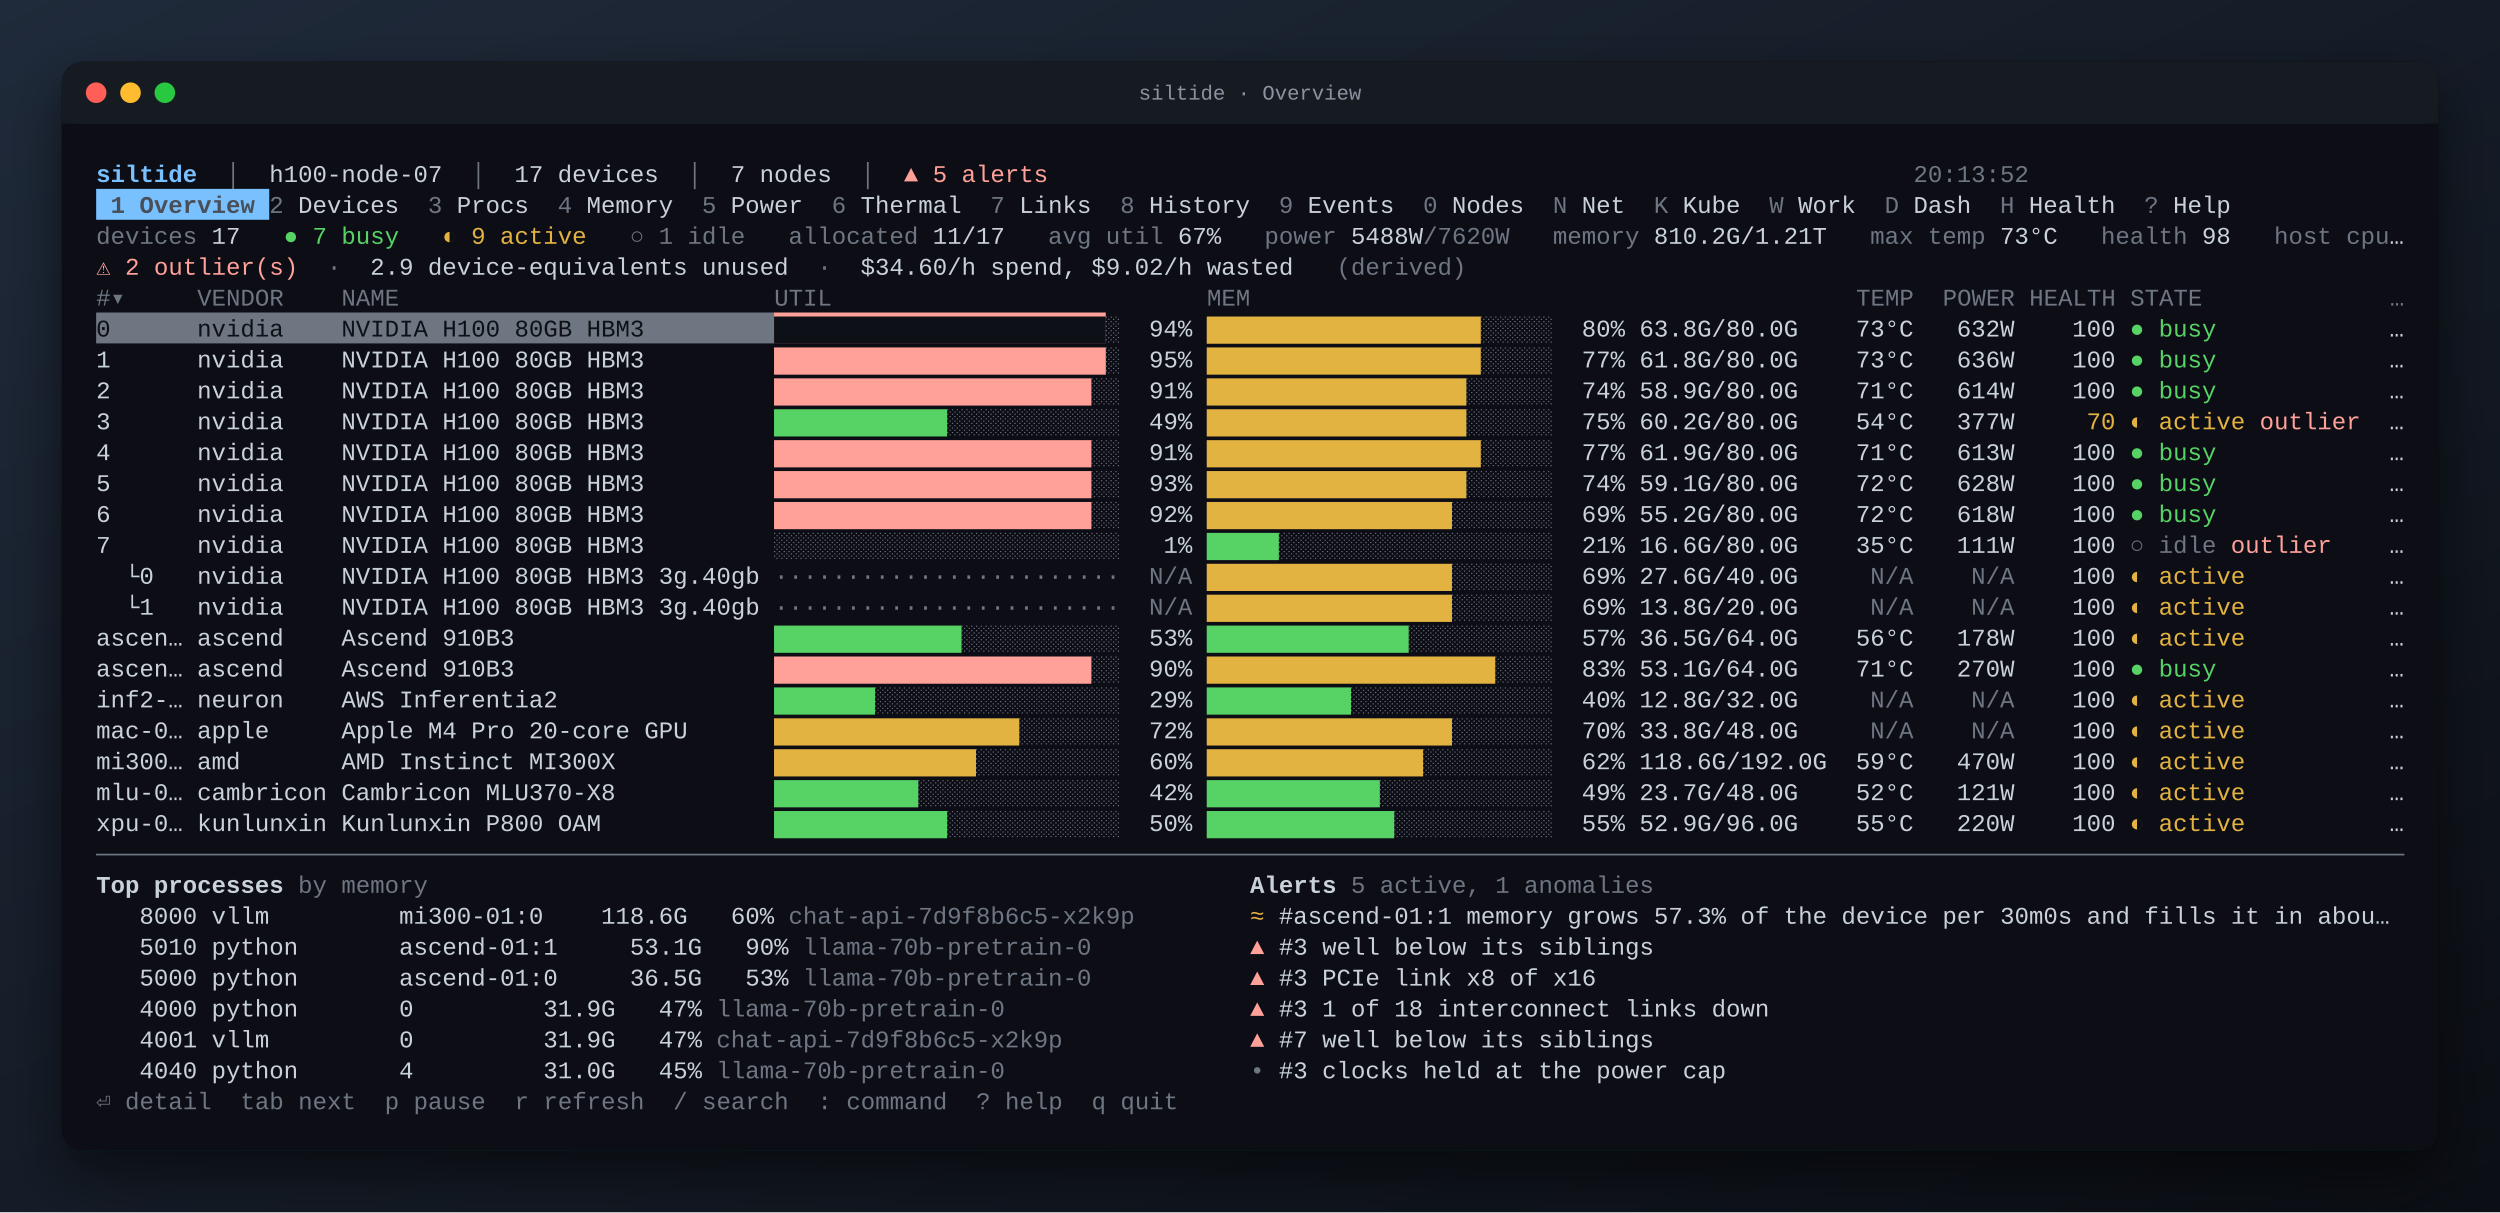
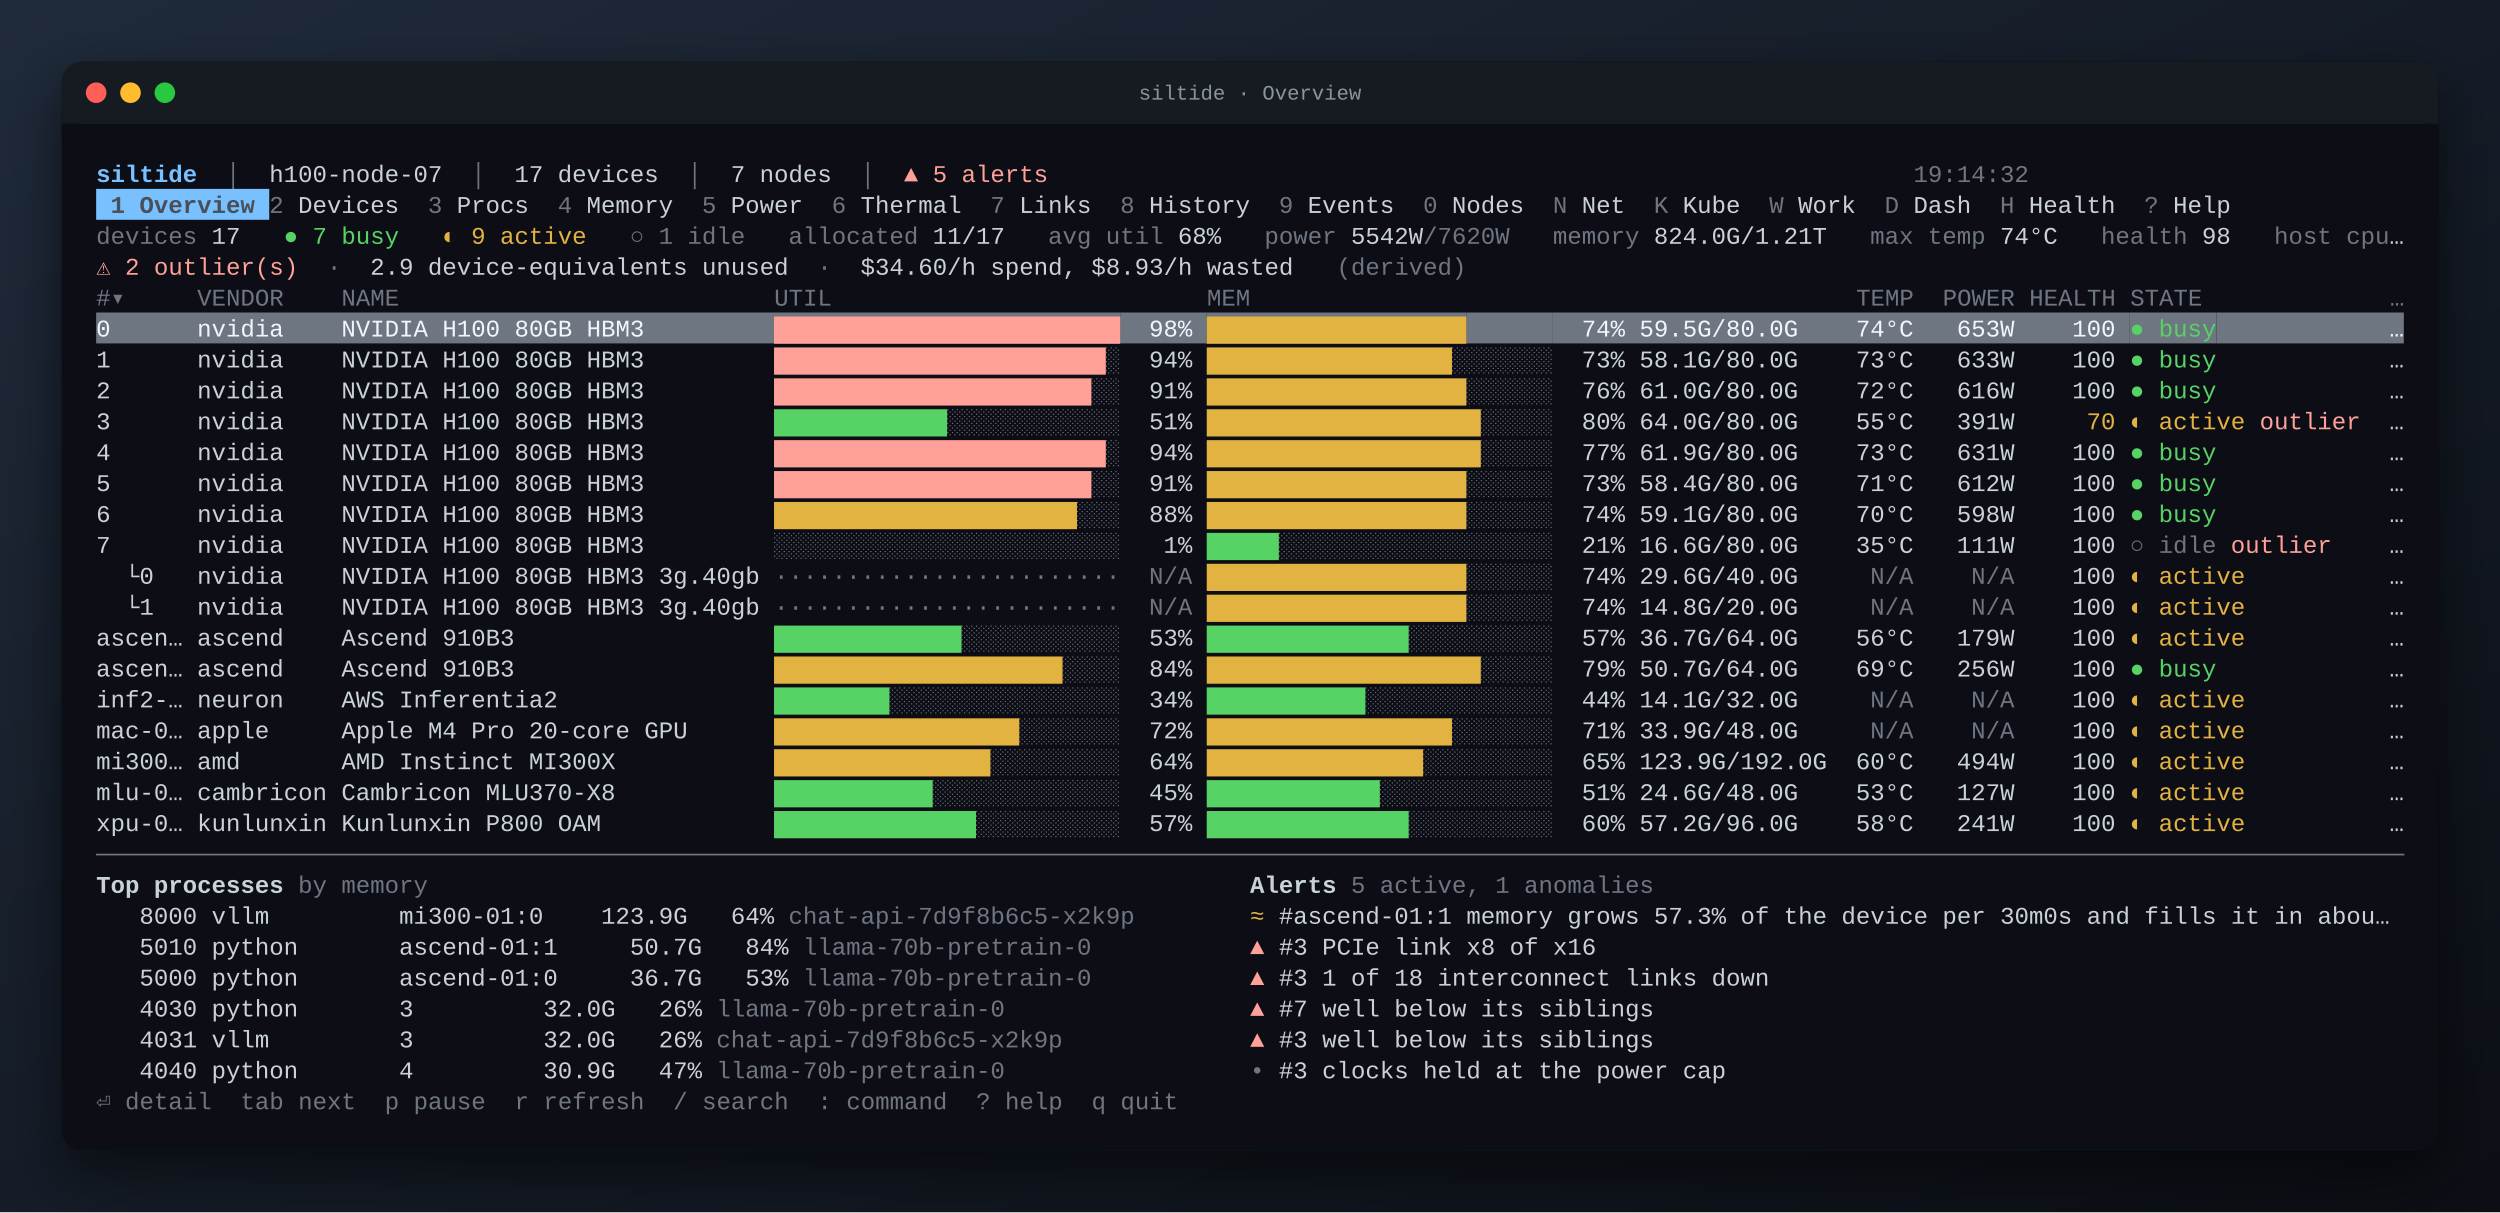
<svg xmlns="http://www.w3.org/2000/svg" width="1456" height="706" viewBox="0 0 1456 706" font-family="JetBrains Mono, SFMono-Regular, Menlo, Consolas, Liberation Mono, monospace" font-size="14">
  <defs>
    <linearGradient id="desk" x1="0" y1="0" x2="1" y2="1">
      <stop offset="0" stop-color="#1f2a3a" />
      <stop offset="1" stop-color="#0b0e14" />
    </linearGradient>
    <filter id="shadow" x="-10%" y="-10%" width="120%" height="130%">
      <feDropShadow dx="0" dy="14" stdDeviation="16" flood-color="#000" flood-opacity="0.55" />
    </filter>
  </defs>
  <rect width="100%" height="100%" fill="url(#desk)" />
  <rect x="36" y="36" width="1384" height="634" rx="12" fill="#0d1117" filter="url(#shadow)" />
  <rect x="36" y="36" width="1384" height="36" rx="12" fill="#161b22" />
  <rect x="36" y="60" width="1384" height="12" fill="#161b22" />
  <circle cx="56" cy="54" r="6" fill="#ff5f57" />
  <circle cx="76" cy="54" r="6" fill="#febc2e" />
  <circle cx="96" cy="54" r="6" fill="#28c840" />
  <text x="50%" y="58" text-anchor="middle" fill="#8b949e" font-size="12">siltide · Overview</text>
  <g xml:space="preserve" transform="translate(36 36)">
    <text y="70.0" fill="#c9d1d9" xml:space="preserve" style="white-space:pre">
      <tspan x="20.0" fill="#79c0ff" font-weight="bold">siltide</tspan>
      <tspan x="78.8" fill="#6e7681">  │  </tspan>
      <tspan x="120.8">h100-node-07</tspan>
      <tspan x="221.6" fill="#6e7681">  │  </tspan>
      <tspan x="263.6">17 devices</tspan>
      <tspan x="347.6" fill="#6e7681">  │  </tspan>
      <tspan x="389.6">7 nodes</tspan>
      <tspan x="448.4" fill="#6e7681">  │  </tspan>
      <tspan x="490.4" fill="#ffa198">▲ 5 alerts</tspan>
-       <tspan x="1078.4" fill="#6e7681">20:13:52                         </tspan>
+       <tspan x="1078.4" fill="#6e7681">19:14:32                         </tspan>
    </text>
    <rect x="20.0" y="74.0" width="100.8" height="18.0" fill="#79c0ff" />
    <text y="88.0" fill="#c9d1d9" xml:space="preserve" style="white-space:pre">
      <tspan x="20.0" fill="#484f58" font-weight="bold"> 1 Overview </tspan>
      <tspan x="120.8" fill="#6e7681">2</tspan>
      <tspan x="129.2"> Devices  </tspan>
      <tspan x="213.2" fill="#6e7681">3</tspan>
      <tspan x="221.6"> Procs  </tspan>
      <tspan x="288.8" fill="#6e7681">4</tspan>
      <tspan x="297.2"> Memory  </tspan>
      <tspan x="372.8" fill="#6e7681">5</tspan>
      <tspan x="381.2"> Power  </tspan>
      <tspan x="448.4" fill="#6e7681">6</tspan>
      <tspan x="456.8"> Thermal  </tspan>
      <tspan x="540.8" fill="#6e7681">7</tspan>
      <tspan x="549.2"> Links  </tspan>
      <tspan x="616.4" fill="#6e7681">8</tspan>
      <tspan x="624.8"> History  </tspan>
      <tspan x="708.8" fill="#6e7681">9</tspan>
      <tspan x="717.2"> Events  </tspan>
      <tspan x="792.8" fill="#6e7681">0</tspan>
      <tspan x="801.2"> Nodes  </tspan>
      <tspan x="868.4" fill="#6e7681">N</tspan>
      <tspan x="876.8"> Net  </tspan>
      <tspan x="927.2" fill="#6e7681">K</tspan>
      <tspan x="935.6"> Kube  </tspan>
      <tspan x="994.4" fill="#6e7681">W</tspan>
      <tspan x="1002.8"> Work  </tspan>
      <tspan x="1061.6" fill="#6e7681">D</tspan>
      <tspan x="1070.0"> Dash  </tspan>
      <tspan x="1128.8" fill="#6e7681">H</tspan>
      <tspan x="1137.2"> Health  </tspan>
      <tspan x="1212.8" fill="#6e7681">?</tspan>
      <tspan x="1221.2"> Help  </tspan>
    </text>
    <text y="106.0" fill="#c9d1d9" xml:space="preserve" style="white-space:pre">
      <tspan x="20.0" fill="#6e7681">devices</tspan>
      <tspan x="78.8"> 17   </tspan>
      <tspan x="129.2" fill="#56d364">● 7 busy</tspan>
      <tspan x="221.6" fill="#e3b341">◐ 9 active</tspan>
      <tspan x="330.8" fill="#6e7681">○ 1 idle</tspan>
      <tspan x="423.2" fill="#6e7681">allocated</tspan>
      <tspan x="498.8"> 11/17   </tspan>
      <tspan x="574.4" fill="#6e7681">avg util</tspan>
-       <tspan x="641.6"> 67%   </tspan>
+       <tspan x="641.6"> 68%   </tspan>
      <tspan x="700.4" fill="#6e7681">power</tspan>
-       <tspan x="742.4"> 5488W</tspan>
+       <tspan x="742.4"> 5542W</tspan>
      <tspan x="792.8" fill="#6e7681">/7620W</tspan>
      <tspan x="868.4" fill="#6e7681">memory</tspan>
-       <tspan x="918.8"> 810.2G/1.21T   </tspan>
+       <tspan x="918.8"> 824.0G/1.21T   </tspan>
      <tspan x="1053.2" fill="#6e7681">max temp</tspan>
-       <tspan x="1120.4"> 73°C   </tspan>
+       <tspan x="1120.4"> 74°C   </tspan>
      <tspan x="1187.6" fill="#6e7681">health</tspan>
      <tspan x="1238.0"> 98   </tspan>
      <tspan x="1288.4" fill="#6e7681">host cpu</tspan>
      <tspan x="1355.6">…</tspan>
    </text>
    <text y="124.0" fill="#c9d1d9" xml:space="preserve" style="white-space:pre">
      <tspan x="20.0" fill="#ffa198">⚠ 2 outlier(s)</tspan>
      <tspan x="137.6" fill="#6e7681">  ·  </tspan>
      <tspan x="179.6">2.9 device-equivalents unused</tspan>
      <tspan x="423.2" fill="#6e7681">  ·  </tspan>
-       <tspan x="465.2">$34.60/h spend, $9.02/h wasted</tspan>
+       <tspan x="465.2">$34.60/h spend, $8.93/h wasted</tspan>
      <tspan x="717.2" fill="#6e7681">   (derived)</tspan>
    </text>
    <text y="142.0" fill="#c9d1d9" xml:space="preserve" style="white-space:pre">
      <tspan x="20.0" fill="#6e7681">#▾     VENDOR    NAME                          UTIL                          MEM                                          TEMP  POWER HEALTH STATE             …</tspan>
    </text>
    <rect x="20.0" y="146.0" width="394.8" height="18.0" fill="#6e7681" />
-     <rect x="414.8" y="146.0" width="193.2" height="18.0" fill="#ffa198" />
+     <rect x="414.8" y="146.0" width="201.6" height="18.0" fill="#6e7681" />
+     <rect x="616.4" y="146.0" width="50.4" height="18.0" fill="#6e7681" />
+     <rect x="666.8" y="146.0" width="151.2" height="18.0" fill="#6e7681" />
+     <rect x="818.0" y="146.0" width="50.4" height="18.0" fill="#6e7681" />
+     <rect x="868.4" y="146.0" width="336.0" height="18.0" fill="#6e7681" />
+     <rect x="1204.4" y="146.0" width="50.4" height="18.0" fill="#6e7681" />
+     <rect x="1254.8" y="146.0" width="109.2" height="18.0" fill="#6e7681" />
    <text y="160.0" fill="#c9d1d9" xml:space="preserve" style="white-space:pre">
-       <tspan x="20.0" fill="#0d1117">0      nvidia    NVIDIA H100 80GB HBM3         </tspan>
-       <tspan x="414.8" fill="#0d1117">███████████████████████</tspan>
-       <tspan x="608.0" fill="#6e7681">░</tspan>
-       <tspan x="616.4">  94% </tspan>
-       <tspan x="666.8" fill="#e3b341">███████████████████</tspan>
-       <tspan x="826.4" fill="#6e7681">░░░░░</tspan>
-       <tspan x="868.4">  80% 63.8G/80.0G    73°C   632W    100 </tspan>
-       <tspan x="1204.4" fill="#56d364">● busy</tspan>
-       <tspan x="1254.8">            …</tspan>
+       <tspan x="20.0" fill="#f0f6fc">0      nvidia    NVIDIA H100 80GB HBM3         </tspan>
+       <tspan x="414.8" fill="#ffa198">████████████████████████</tspan>
+       <tspan x="616.4" fill="#f0f6fc">  98% </tspan>
+       <tspan x="666.8" fill="#e3b341">██████████████████</tspan>
+       <tspan x="818.0" fill="#6e7681">░░░░░░</tspan>
+       <tspan x="868.4" fill="#f0f6fc">  74% 59.5G/80.0G    74°C   653W    100 </tspan>
+       <tspan x="1204.4" fill="#56d364">● busy</tspan>
+       <tspan x="1254.8" fill="#f0f6fc">            …</tspan>
    </text>
    <text y="178.0" fill="#c9d1d9" xml:space="preserve" style="white-space:pre">
      <tspan x="20.0">1      nvidia    NVIDIA H100 80GB HBM3         </tspan>
      <tspan x="414.8" fill="#ffa198">███████████████████████</tspan>
      <tspan x="608.0" fill="#6e7681">░</tspan>
-       <tspan x="616.4">  95% </tspan>
-       <tspan x="666.8" fill="#e3b341">███████████████████</tspan>
-       <tspan x="826.4" fill="#6e7681">░░░░░</tspan>
-       <tspan x="868.4">  77% 61.8G/80.0G    73°C   636W    100 </tspan>
+       <tspan x="616.4">  94% </tspan>
+       <tspan x="666.8" fill="#e3b341">█████████████████</tspan>
+       <tspan x="809.6" fill="#6e7681">░░░░░░░</tspan>
+       <tspan x="868.4">  73% 58.1G/80.0G    73°C   633W    100 </tspan>
      <tspan x="1204.4" fill="#56d364">● busy</tspan>
      <tspan x="1254.8">            …</tspan>
    </text>
    <text y="196.0" fill="#c9d1d9" xml:space="preserve" style="white-space:pre">
      <tspan x="20.0">2      nvidia    NVIDIA H100 80GB HBM3         </tspan>
      <tspan x="414.8" fill="#ffa198">██████████████████████</tspan>
      <tspan x="599.6" fill="#6e7681">░░</tspan>
      <tspan x="616.4">  91% </tspan>
      <tspan x="666.8" fill="#e3b341">██████████████████</tspan>
      <tspan x="818.0" fill="#6e7681">░░░░░░</tspan>
-       <tspan x="868.4">  74% 58.9G/80.0G    71°C   614W    100 </tspan>
+       <tspan x="868.4">  76% 61.0G/80.0G    72°C   616W    100 </tspan>
      <tspan x="1204.4" fill="#56d364">● busy</tspan>
      <tspan x="1254.8">            …</tspan>
    </text>
    <text y="214.0" fill="#c9d1d9" xml:space="preserve" style="white-space:pre">
      <tspan x="20.0">3      nvidia    NVIDIA H100 80GB HBM3         </tspan>
      <tspan x="414.8" fill="#56d364">████████████</tspan>
      <tspan x="515.6" fill="#6e7681">░░░░░░░░░░░░</tspan>
-       <tspan x="616.4">  49% </tspan>
-       <tspan x="666.8" fill="#e3b341">██████████████████</tspan>
-       <tspan x="818.0" fill="#6e7681">░░░░░░</tspan>
-       <tspan x="868.4">  75% 60.2G/80.0G    54°C   377W     </tspan>
+       <tspan x="616.4">  51% </tspan>
+       <tspan x="666.8" fill="#e3b341">███████████████████</tspan>
+       <tspan x="826.4" fill="#6e7681">░░░░░</tspan>
+       <tspan x="868.4">  80% 64.0G/80.0G    55°C   391W     </tspan>
      <tspan x="1179.2" fill="#e3b341">70</tspan>
      <tspan x="1204.4" fill="#e3b341">◐ active</tspan>
      <tspan x="1280.0" fill="#ffa198">outlier</tspan>
      <tspan x="1338.8">  …</tspan>
    </text>
    <text y="232.0" fill="#c9d1d9" xml:space="preserve" style="white-space:pre">
      <tspan x="20.0">4      nvidia    NVIDIA H100 80GB HBM3         </tspan>
-       <tspan x="414.8" fill="#ffa198">██████████████████████</tspan>
-       <tspan x="599.6" fill="#6e7681">░░</tspan>
-       <tspan x="616.4">  91% </tspan>
+       <tspan x="414.8" fill="#ffa198">███████████████████████</tspan>
+       <tspan x="608.0" fill="#6e7681">░</tspan>
+       <tspan x="616.4">  94% </tspan>
      <tspan x="666.8" fill="#e3b341">███████████████████</tspan>
      <tspan x="826.4" fill="#6e7681">░░░░░</tspan>
-       <tspan x="868.4">  77% 61.9G/80.0G    71°C   613W    100 </tspan>
+       <tspan x="868.4">  77% 61.9G/80.0G    73°C   631W    100 </tspan>
      <tspan x="1204.4" fill="#56d364">● busy</tspan>
      <tspan x="1254.8">            …</tspan>
    </text>
    <text y="250.0" fill="#c9d1d9" xml:space="preserve" style="white-space:pre">
      <tspan x="20.0">5      nvidia    NVIDIA H100 80GB HBM3         </tspan>
      <tspan x="414.8" fill="#ffa198">██████████████████████</tspan>
      <tspan x="599.6" fill="#6e7681">░░</tspan>
-       <tspan x="616.4">  93% </tspan>
-       <tspan x="666.8" fill="#e3b341">██████████████████</tspan>
-       <tspan x="818.0" fill="#6e7681">░░░░░░</tspan>
-       <tspan x="868.4">  74% 59.1G/80.0G    72°C   628W    100 </tspan>
+       <tspan x="616.4">  91% </tspan>
+       <tspan x="666.8" fill="#e3b341">██████████████████</tspan>
+       <tspan x="818.0" fill="#6e7681">░░░░░░</tspan>
+       <tspan x="868.4">  73% 58.4G/80.0G    71°C   612W    100 </tspan>
      <tspan x="1204.4" fill="#56d364">● busy</tspan>
      <tspan x="1254.8">            …</tspan>
    </text>
    <text y="268.0" fill="#c9d1d9" xml:space="preserve" style="white-space:pre">
      <tspan x="20.0">6      nvidia    NVIDIA H100 80GB HBM3         </tspan>
-       <tspan x="414.8" fill="#ffa198">██████████████████████</tspan>
-       <tspan x="599.6" fill="#6e7681">░░</tspan>
-       <tspan x="616.4">  92% </tspan>
-       <tspan x="666.8" fill="#e3b341">█████████████████</tspan>
-       <tspan x="809.6" fill="#6e7681">░░░░░░░</tspan>
-       <tspan x="868.4">  69% 55.2G/80.0G    72°C   618W    100 </tspan>
+       <tspan x="414.8" fill="#e3b341">█████████████████████</tspan>
+       <tspan x="591.2" fill="#6e7681">░░░</tspan>
+       <tspan x="616.4">  88% </tspan>
+       <tspan x="666.8" fill="#e3b341">██████████████████</tspan>
+       <tspan x="818.0" fill="#6e7681">░░░░░░</tspan>
+       <tspan x="868.4">  74% 59.1G/80.0G    70°C   598W    100 </tspan>
      <tspan x="1204.4" fill="#56d364">● busy</tspan>
      <tspan x="1254.8">            …</tspan>
    </text>
    <text y="286.0" fill="#c9d1d9" xml:space="preserve" style="white-space:pre">
      <tspan x="20.0">7      nvidia    NVIDIA H100 80GB HBM3         </tspan>
      <tspan x="414.8" fill="#6e7681">░░░░░░░░░░░░░░░░░░░░░░░░</tspan>
      <tspan x="616.4">   1% </tspan>
      <tspan x="666.8" fill="#56d364">█████</tspan>
      <tspan x="708.8" fill="#6e7681">░░░░░░░░░░░░░░░░░░░</tspan>
      <tspan x="868.4">  21% 16.6G/80.0G    35°C   111W    100 </tspan>
      <tspan x="1204.4" fill="#6e7681">○ idle</tspan>
      <tspan x="1263.2" fill="#ffa198">outlier</tspan>
      <tspan x="1322.0">    …</tspan>
    </text>
    <text y="304.0" fill="#c9d1d9" xml:space="preserve" style="white-space:pre">
      <tspan x="20.0">  └0   nvidia    NVIDIA H100 80GB HBM3 3g.40gb </tspan>
      <tspan x="414.8" fill="#6e7681">························</tspan>
      <tspan x="633.2" fill="#6e7681">N/A</tspan>
-       <tspan x="666.8" fill="#e3b341">█████████████████</tspan>
-       <tspan x="809.6" fill="#6e7681">░░░░░░░</tspan>
-       <tspan x="868.4">  69% 27.6G/40.0G     </tspan>
+       <tspan x="666.8" fill="#e3b341">██████████████████</tspan>
+       <tspan x="818.0" fill="#6e7681">░░░░░░</tspan>
+       <tspan x="868.4">  74% 29.6G/40.0G     </tspan>
      <tspan x="1053.2" fill="#6e7681">N/A</tspan>
      <tspan x="1112.0" fill="#6e7681">N/A</tspan>
      <tspan x="1137.2">    100 </tspan>
      <tspan x="1204.4" fill="#e3b341">◐ active</tspan>
      <tspan x="1271.6">          …</tspan>
    </text>
    <text y="322.0" fill="#c9d1d9" xml:space="preserve" style="white-space:pre">
      <tspan x="20.0">  └1   nvidia    NVIDIA H100 80GB HBM3 3g.40gb </tspan>
      <tspan x="414.8" fill="#6e7681">························</tspan>
      <tspan x="633.2" fill="#6e7681">N/A</tspan>
-       <tspan x="666.8" fill="#e3b341">█████████████████</tspan>
-       <tspan x="809.6" fill="#6e7681">░░░░░░░</tspan>
-       <tspan x="868.4">  69% 13.8G/20.0G     </tspan>
+       <tspan x="666.8" fill="#e3b341">██████████████████</tspan>
+       <tspan x="818.0" fill="#6e7681">░░░░░░</tspan>
+       <tspan x="868.4">  74% 14.8G/20.0G     </tspan>
      <tspan x="1053.2" fill="#6e7681">N/A</tspan>
      <tspan x="1112.0" fill="#6e7681">N/A</tspan>
      <tspan x="1137.2">    100 </tspan>
      <tspan x="1204.4" fill="#e3b341">◐ active</tspan>
      <tspan x="1271.6">          …</tspan>
    </text>
    <text y="340.0" fill="#c9d1d9" xml:space="preserve" style="white-space:pre">
      <tspan x="20.0">ascen… ascend    Ascend 910B3                  </tspan>
      <tspan x="414.8" fill="#56d364">█████████████</tspan>
      <tspan x="524.0" fill="#6e7681">░░░░░░░░░░░</tspan>
      <tspan x="616.4">  53% </tspan>
      <tspan x="666.8" fill="#56d364">██████████████</tspan>
      <tspan x="784.4" fill="#6e7681">░░░░░░░░░░</tspan>
-       <tspan x="868.4">  57% 36.5G/64.0G    56°C   178W    100 </tspan>
+       <tspan x="868.4">  57% 36.7G/64.0G    56°C   179W    100 </tspan>
      <tspan x="1204.4" fill="#e3b341">◐ active</tspan>
      <tspan x="1271.6">          …</tspan>
    </text>
    <text y="358.0" fill="#c9d1d9" xml:space="preserve" style="white-space:pre">
      <tspan x="20.0">ascen… ascend    Ascend 910B3                  </tspan>
-       <tspan x="414.8" fill="#ffa198">██████████████████████</tspan>
-       <tspan x="599.6" fill="#6e7681">░░</tspan>
-       <tspan x="616.4">  90% </tspan>
-       <tspan x="666.8" fill="#e3b341">████████████████████</tspan>
-       <tspan x="834.8" fill="#6e7681">░░░░</tspan>
-       <tspan x="868.4">  83% 53.1G/64.0G    71°C   270W    100 </tspan>
+       <tspan x="414.8" fill="#e3b341">████████████████████</tspan>
+       <tspan x="582.8" fill="#6e7681">░░░░</tspan>
+       <tspan x="616.4">  84% </tspan>
+       <tspan x="666.8" fill="#e3b341">███████████████████</tspan>
+       <tspan x="826.4" fill="#6e7681">░░░░░</tspan>
+       <tspan x="868.4">  79% 50.7G/64.0G    69°C   256W    100 </tspan>
      <tspan x="1204.4" fill="#56d364">● busy</tspan>
      <tspan x="1254.8">            …</tspan>
    </text>
    <text y="376.0" fill="#c9d1d9" xml:space="preserve" style="white-space:pre">
      <tspan x="20.0">inf2-… neuron    AWS Inferentia2               </tspan>
-       <tspan x="414.8" fill="#56d364">███████</tspan>
-       <tspan x="473.6" fill="#6e7681">░░░░░░░░░░░░░░░░░</tspan>
-       <tspan x="616.4">  29% </tspan>
-       <tspan x="666.8" fill="#56d364">██████████</tspan>
-       <tspan x="750.8" fill="#6e7681">░░░░░░░░░░░░░░</tspan>
-       <tspan x="868.4">  40% 12.8G/32.0G     </tspan>
+       <tspan x="414.8" fill="#56d364">████████</tspan>
+       <tspan x="482.0" fill="#6e7681">░░░░░░░░░░░░░░░░</tspan>
+       <tspan x="616.4">  34% </tspan>
+       <tspan x="666.8" fill="#56d364">███████████</tspan>
+       <tspan x="759.2" fill="#6e7681">░░░░░░░░░░░░░</tspan>
+       <tspan x="868.4">  44% 14.1G/32.0G     </tspan>
      <tspan x="1053.2" fill="#6e7681">N/A</tspan>
      <tspan x="1112.0" fill="#6e7681">N/A</tspan>
      <tspan x="1137.2">    100 </tspan>
      <tspan x="1204.4" fill="#e3b341">◐ active</tspan>
      <tspan x="1271.6">          …</tspan>
    </text>
    <text y="394.0" fill="#c9d1d9" xml:space="preserve" style="white-space:pre">
      <tspan x="20.0">mac-0… apple     Apple M4 Pro 20-core GPU      </tspan>
      <tspan x="414.8" fill="#e3b341">█████████████████</tspan>
      <tspan x="557.6" fill="#6e7681">░░░░░░░</tspan>
      <tspan x="616.4">  72% </tspan>
      <tspan x="666.8" fill="#e3b341">█████████████████</tspan>
      <tspan x="809.6" fill="#6e7681">░░░░░░░</tspan>
-       <tspan x="868.4">  70% 33.8G/48.0G     </tspan>
+       <tspan x="868.4">  71% 33.9G/48.0G     </tspan>
      <tspan x="1053.2" fill="#6e7681">N/A</tspan>
      <tspan x="1112.0" fill="#6e7681">N/A</tspan>
      <tspan x="1137.2">    100 </tspan>
      <tspan x="1204.4" fill="#e3b341">◐ active</tspan>
      <tspan x="1271.6">          …</tspan>
    </text>
    <text y="412.0" fill="#c9d1d9" xml:space="preserve" style="white-space:pre">
      <tspan x="20.0">mi300… amd       AMD Instinct MI300X           </tspan>
-       <tspan x="414.8" fill="#e3b341">██████████████</tspan>
-       <tspan x="532.4" fill="#6e7681">░░░░░░░░░░</tspan>
-       <tspan x="616.4">  60% </tspan>
+       <tspan x="414.8" fill="#e3b341">███████████████</tspan>
+       <tspan x="540.8" fill="#6e7681">░░░░░░░░░</tspan>
+       <tspan x="616.4">  64% </tspan>
      <tspan x="666.8" fill="#e3b341">███████████████</tspan>
      <tspan x="792.8" fill="#6e7681">░░░░░░░░░</tspan>
-       <tspan x="868.4">  62% 118.6G/192.0G  59°C   470W    100 </tspan>
+       <tspan x="868.4">  65% 123.9G/192.0G  60°C   494W    100 </tspan>
      <tspan x="1204.4" fill="#e3b341">◐ active</tspan>
      <tspan x="1271.6">          …</tspan>
    </text>
    <text y="430.0" fill="#c9d1d9" xml:space="preserve" style="white-space:pre">
      <tspan x="20.0">mlu-0… cambricon Cambricon MLU370-X8           </tspan>
-       <tspan x="414.8" fill="#56d364">██████████</tspan>
-       <tspan x="498.8" fill="#6e7681">░░░░░░░░░░░░░░</tspan>
-       <tspan x="616.4">  42% </tspan>
+       <tspan x="414.8" fill="#56d364">███████████</tspan>
+       <tspan x="507.2" fill="#6e7681">░░░░░░░░░░░░░</tspan>
+       <tspan x="616.4">  45% </tspan>
      <tspan x="666.8" fill="#56d364">████████████</tspan>
      <tspan x="767.6" fill="#6e7681">░░░░░░░░░░░░</tspan>
-       <tspan x="868.4">  49% 23.7G/48.0G    52°C   121W    100 </tspan>
+       <tspan x="868.4">  51% 24.6G/48.0G    53°C   127W    100 </tspan>
      <tspan x="1204.4" fill="#e3b341">◐ active</tspan>
      <tspan x="1271.6">          …</tspan>
    </text>
    <text y="448.0" fill="#c9d1d9" xml:space="preserve" style="white-space:pre">
      <tspan x="20.0">xpu-0… kunlunxin Kunlunxin P800 OAM            </tspan>
-       <tspan x="414.8" fill="#56d364">████████████</tspan>
-       <tspan x="515.6" fill="#6e7681">░░░░░░░░░░░░</tspan>
-       <tspan x="616.4">  50% </tspan>
-       <tspan x="666.8" fill="#56d364">█████████████</tspan>
-       <tspan x="776.0" fill="#6e7681">░░░░░░░░░░░</tspan>
-       <tspan x="868.4">  55% 52.9G/96.0G    55°C   220W    100 </tspan>
+       <tspan x="414.8" fill="#56d364">██████████████</tspan>
+       <tspan x="532.4" fill="#6e7681">░░░░░░░░░░</tspan>
+       <tspan x="616.4">  57% </tspan>
+       <tspan x="666.8" fill="#56d364">██████████████</tspan>
+       <tspan x="784.4" fill="#6e7681">░░░░░░░░░░</tspan>
+       <tspan x="868.4">  60% 57.2G/96.0G    58°C   241W    100 </tspan>
      <tspan x="1204.4" fill="#e3b341">◐ active</tspan>
      <tspan x="1271.6">          …</tspan>
    </text>
    <text y="466.0" fill="#c9d1d9" xml:space="preserve" style="white-space:pre">
      <tspan x="20.0" fill="#6e7681">────────────────────────────────────────────────────────────────────────────────────────────────────────────────────────────────────────────────────────────────</tspan>
    </text>
    <text y="484.0" fill="#c9d1d9" xml:space="preserve" style="white-space:pre">
      <tspan x="20.0" font-weight="bold">Top processes</tspan>
      <tspan x="129.2" fill="#6e7681"> by memory</tspan>
      <tspan x="692.0" font-weight="bold">Alerts</tspan>
      <tspan x="742.4" fill="#6e7681"> 5 active, 1 anomalies</tspan>
    </text>
    <text y="502.0" fill="#c9d1d9" xml:space="preserve" style="white-space:pre">
-       <tspan x="20.0">   8000 vllm         mi300-01:0    118.6G   60% </tspan>
+       <tspan x="20.0">   8000 vllm         mi300-01:0    123.9G   64% </tspan>
      <tspan x="423.2" fill="#6e7681">chat-api-7d9f8b6c5-x2k9p</tspan>
      <tspan x="692.0" fill="#e3b341">≈</tspan>
-       <tspan x="700.4"> #ascend-01:1 memory grows 57.3% of the device per 30m0s and fills it in abou… </tspan>
+       <tspan x="700.4"> #ascend-01:1 memory grows 57.3% of the device per 30m0s and fills it in abou…</tspan>
    </text>
    <text y="520.0" fill="#c9d1d9" xml:space="preserve" style="white-space:pre">
-       <tspan x="20.0">   5010 python       ascend-01:1     53.1G   90% </tspan>
-       <tspan x="431.6" fill="#6e7681">llama-70b-pretrain-0</tspan>
-       <tspan x="692.0" fill="#ffa198">▲</tspan>
-       <tspan x="700.4"> #3 well below its siblings                                                    </tspan>
-     </text>
-     <text y="538.0" fill="#c9d1d9" xml:space="preserve" style="white-space:pre">
-       <tspan x="20.0">   5000 python       ascend-01:0     36.5G   53% </tspan>
+       <tspan x="20.0">   5010 python       ascend-01:1     50.7G   84% </tspan>
      <tspan x="431.6" fill="#6e7681">llama-70b-pretrain-0</tspan>
      <tspan x="692.0" fill="#ffa198">▲</tspan>
      <tspan x="700.4"> #3 PCIe link x8 of x16                                                        </tspan>
    </text>
+     <text y="538.0" fill="#c9d1d9" xml:space="preserve" style="white-space:pre">
+       <tspan x="20.0">   5000 python       ascend-01:0     36.7G   53% </tspan>
+       <tspan x="431.6" fill="#6e7681">llama-70b-pretrain-0</tspan>
+       <tspan x="692.0" fill="#ffa198">▲</tspan>
+       <tspan x="700.4"> #3 1 of 18 interconnect links down                                            </tspan>
+     </text>
    <text y="556.0" fill="#c9d1d9" xml:space="preserve" style="white-space:pre">
-       <tspan x="20.0">   4000 python       0         31.9G   47% </tspan>
+       <tspan x="20.0">   4030 python       3         32.0G   26% </tspan>
      <tspan x="381.2" fill="#6e7681">llama-70b-pretrain-0</tspan>
      <tspan x="692.0" fill="#ffa198">▲</tspan>
-       <tspan x="700.4"> #3 1 of 18 interconnect links down                                            </tspan>
+       <tspan x="700.4"> #7 well below its siblings                                                    </tspan>
    </text>
    <text y="574.0" fill="#c9d1d9" xml:space="preserve" style="white-space:pre">
-       <tspan x="20.0">   4001 vllm         0         31.9G   47% </tspan>
+       <tspan x="20.0">   4031 vllm         3         32.0G   26% </tspan>
      <tspan x="381.2" fill="#6e7681">chat-api-7d9f8b6c5-x2k9p</tspan>
      <tspan x="692.0" fill="#ffa198">▲</tspan>
-       <tspan x="700.4"> #7 well below its siblings                                                    </tspan>
+       <tspan x="700.4"> #3 well below its siblings                                                    </tspan>
    </text>
    <text y="592.0" fill="#c9d1d9" xml:space="preserve" style="white-space:pre">
-       <tspan x="20.0">   4040 python       4         31.0G   45% </tspan>
+       <tspan x="20.0">   4040 python       4         30.9G   47% </tspan>
      <tspan x="381.2" fill="#6e7681">llama-70b-pretrain-0</tspan>
      <tspan x="692.0" fill="#6e7681">•</tspan>
      <tspan x="700.4"> #3 clocks held at the power cap                                               </tspan>
    </text>
    <text y="610.0" fill="#c9d1d9" xml:space="preserve" style="white-space:pre">
      <tspan x="20.0" fill="#6e7681">⏎ detail  tab next  p pause  r refresh  / search  : command  ? help  q quit</tspan>
    </text>
  </g>
</svg>
